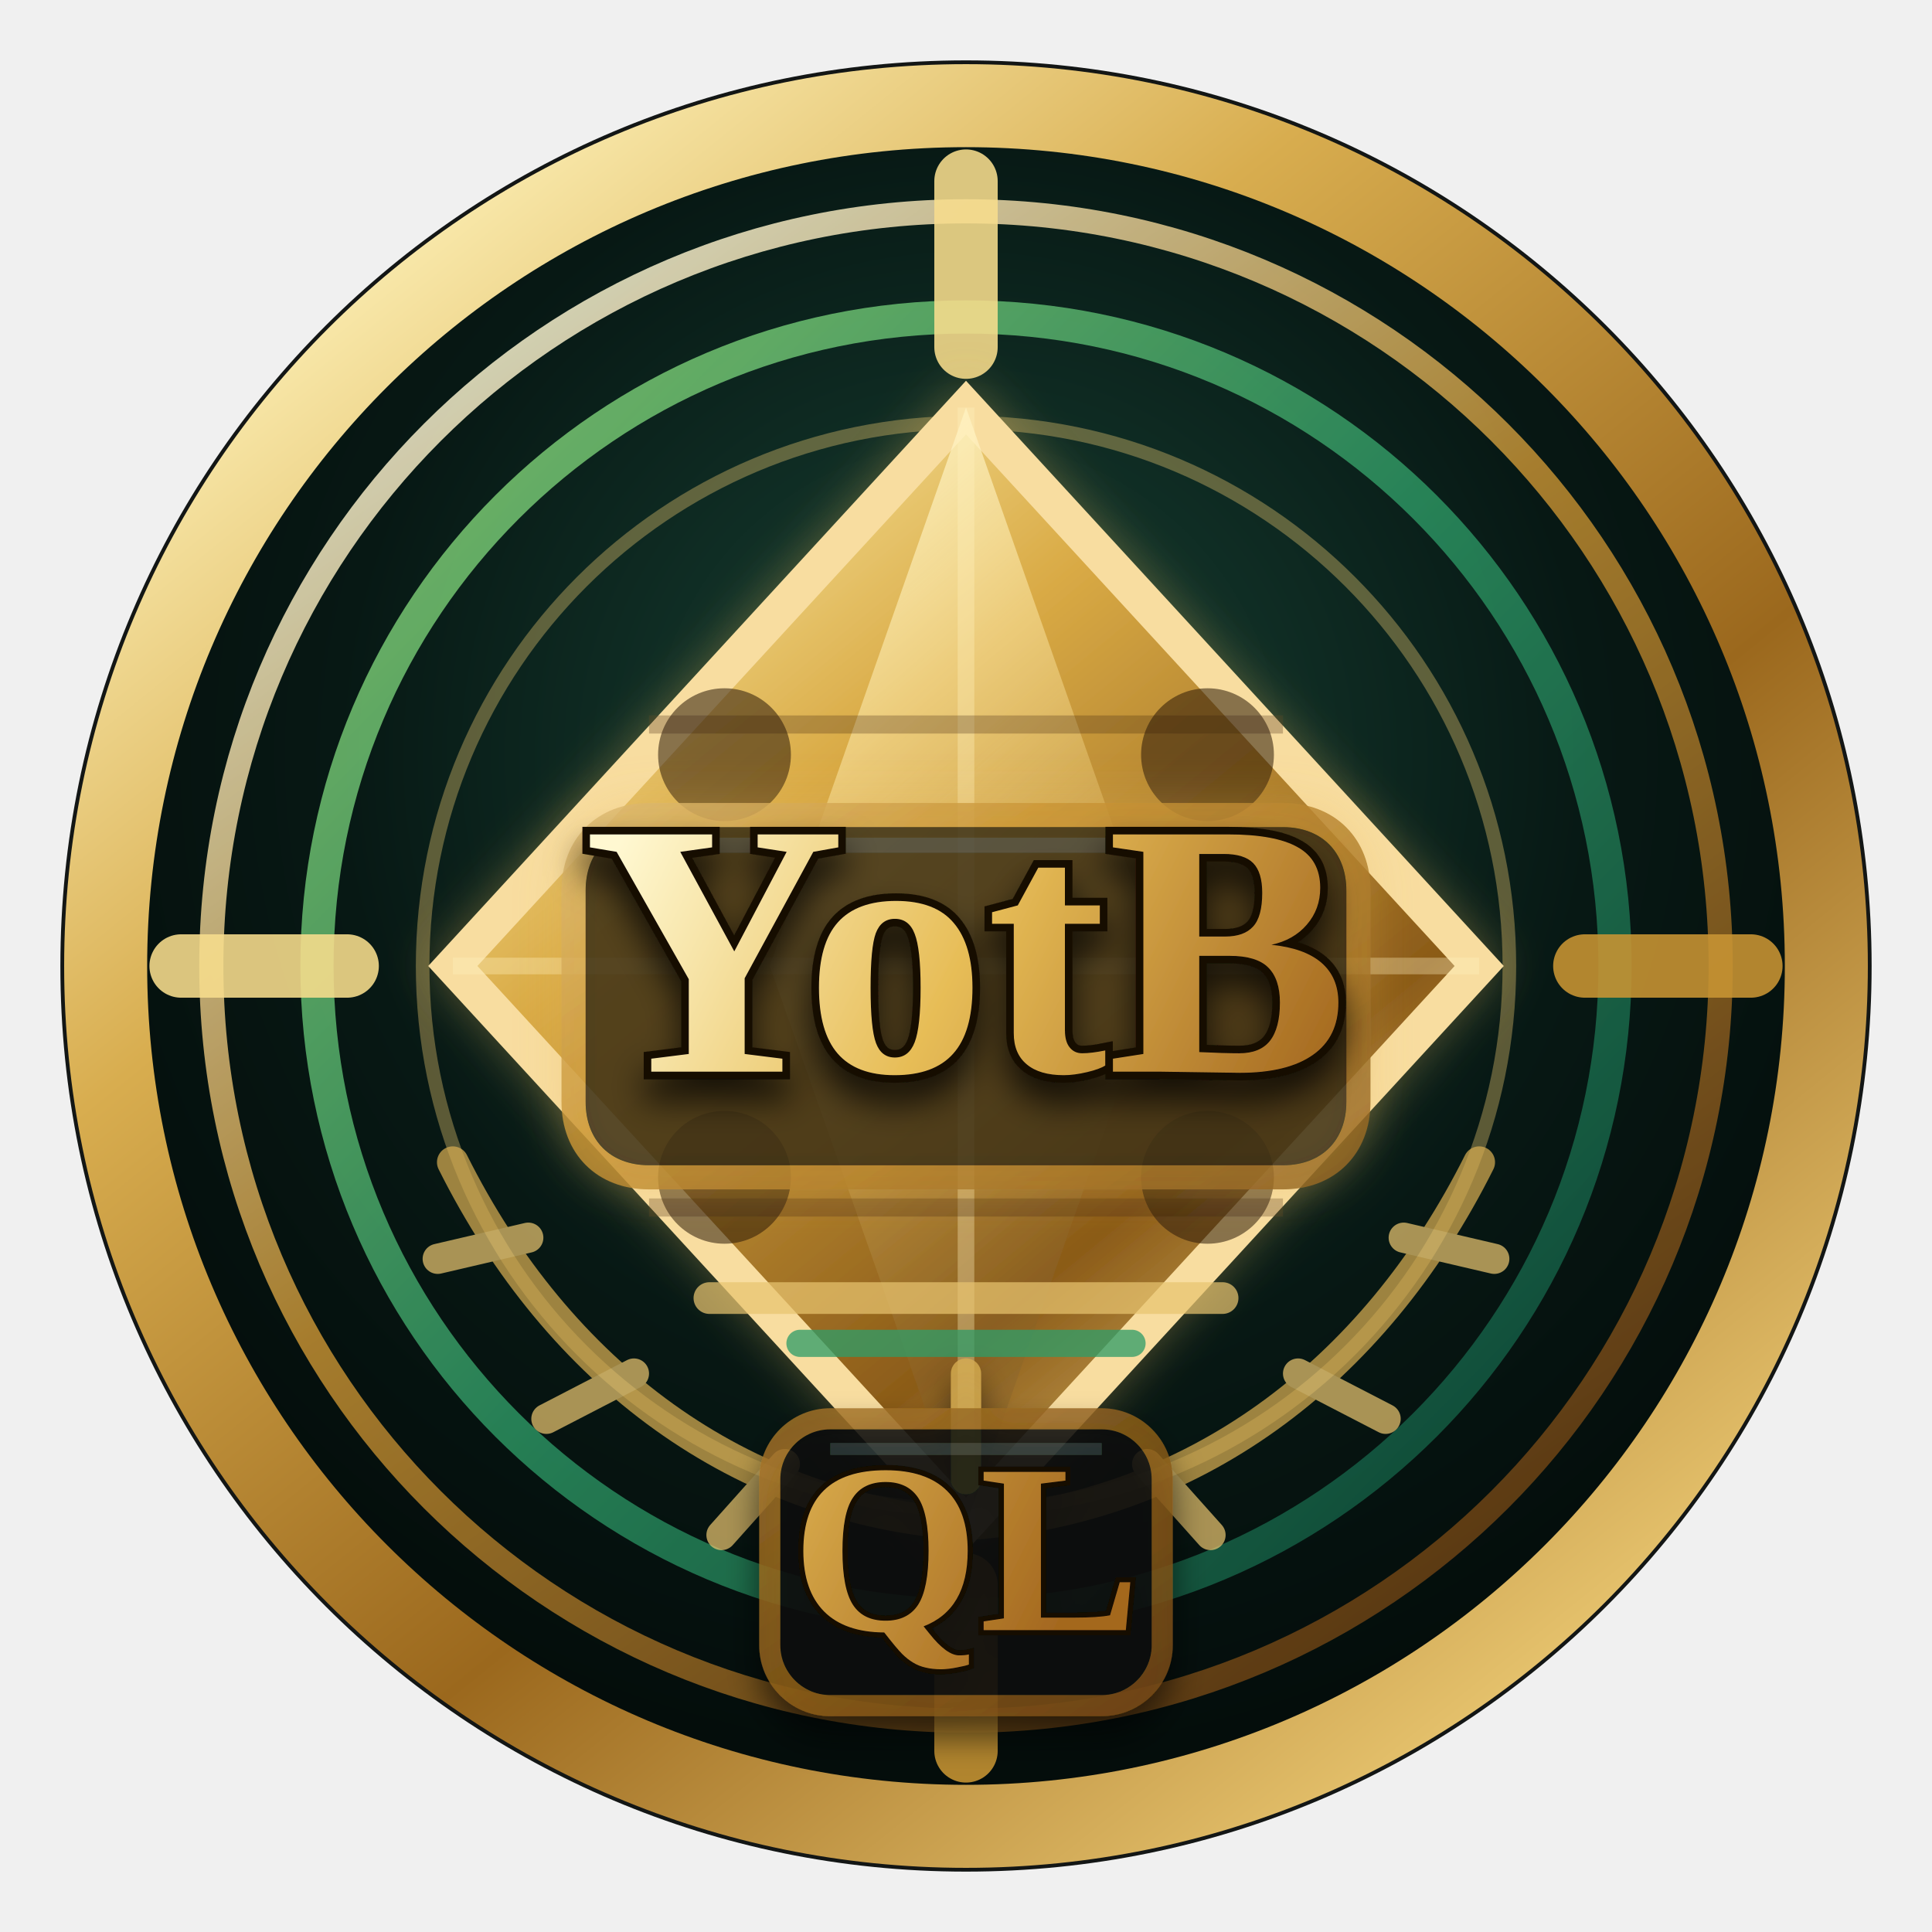
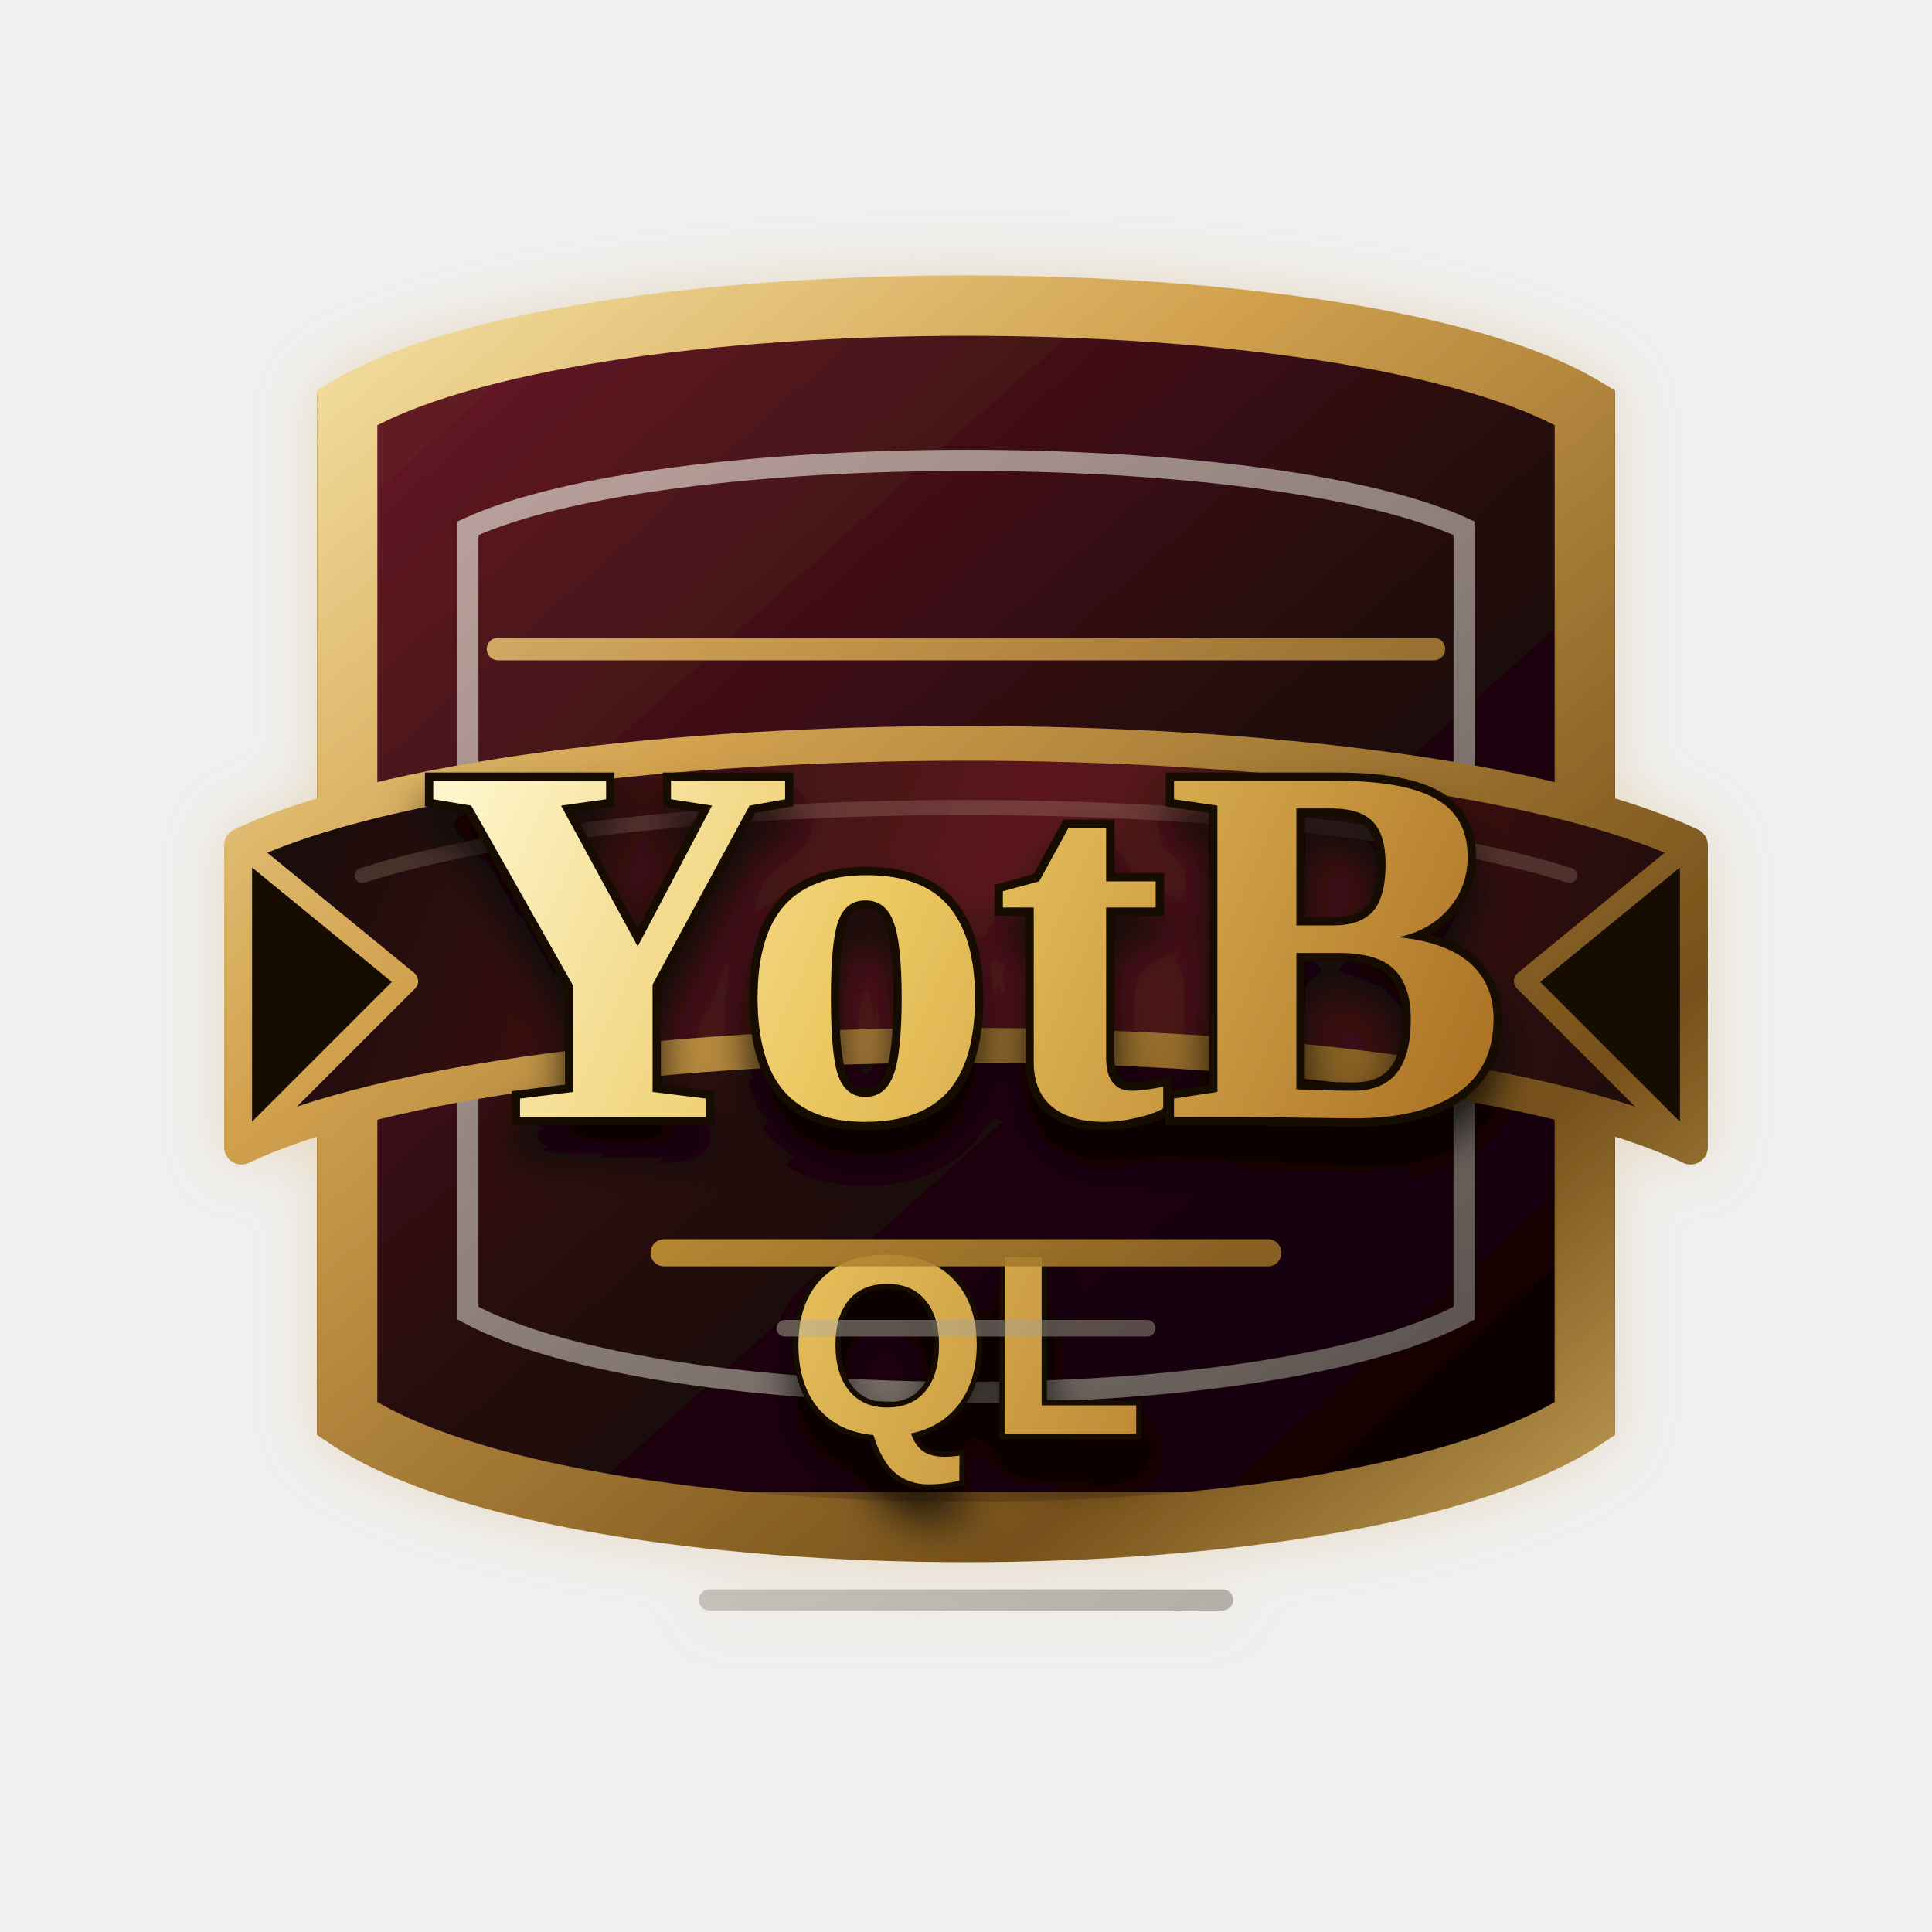
<svg xmlns="http://www.w3.org/2000/svg" viewBox="0 0 128 128" role="img" aria-label="YotB Quarterly League">
  <defs>
-     <linearGradient id="ql-rim" x1="22" y1="12" x2="106" y2="116" gradientUnits="userSpaceOnUse">
-       <stop offset="0" stop-color="#fff4bc" />
-       <stop offset=".28" stop-color="#d8ad4f" />
-       <stop offset=".62" stop-color="#9b681d" />
-       <stop offset="1" stop-color="#f0cf78" />
+     <linearGradient id="ql-gold" x1="18" y1="8" x2="110" y2="120" gradientUnits="userSpaceOnUse">
+       <stop offset="0" stop-color="#fff4bd" />
+       <stop offset=".34" stop-color="#d2a24f" />
+       <stop offset=".72" stop-color="#75501a" />
+       <stop offset="1" stop-color="#f1d17a" />
    </linearGradient>
-     <linearGradient id="ql-rim-soft" x1="34" y1="22" x2="94" y2="106" gradientUnits="userSpaceOnUse">
-       <stop offset="0" stop-color="#fff8d5" />
-       <stop offset=".45" stop-color="#c99433" />
-       <stop offset="1" stop-color="#6d4214" />
+     <linearGradient id="ql-gold-soft" x1="28" y1="20" x2="100" y2="108" gradientUnits="userSpaceOnUse">
+       <stop offset="0" stop-color="#fff8d8" />
+       <stop offset=".5" stop-color="#c79638" />
+       <stop offset="1" stop-color="#5c3812" />
    </linearGradient>
-     <radialGradient id="ql-enamel" cx="50%" cy="38%" r="72%">
-       <stop offset="0" stop-color="#184335" />
-       <stop offset=".5" stop-color="#071814" />
-       <stop offset="1" stop-color="#020605" />
-     </radialGradient>
-     <linearGradient id="ql-emerald" x1="23" y1="24" x2="105" y2="104" gradientUnits="userSpaceOnUse">
-       <stop offset="0" stop-color="#9ae780" />
-       <stop offset=".5" stop-color="#2f9d68" />
-       <stop offset="1" stop-color="#0d4f3d" />
+     <linearGradient id="ql-burgundy" x1="22" y1="18" x2="106" y2="112" gradientUnits="userSpaceOnUse">
+       <stop offset="0" stop-color="#6d1e27" />
+       <stop offset=".52" stop-color="#21070b" />
+       <stop offset="1" stop-color="#080203" />
    </linearGradient>
-     <linearGradient id="ql-diamond" x1="36" y1="30" x2="92" y2="98" gradientUnits="userSpaceOnUse">
-       <stop offset="0" stop-color="#fff3b2" />
-       <stop offset=".32" stop-color="#d9aa45" />
-       <stop offset=".72" stop-color="#8b5b18" />
-       <stop offset="1" stop-color="#f4d681" />
+     <linearGradient id="ql-banner" x1="15" y1="48" x2="113" y2="84" gradientUnits="userSpaceOnUse">
+       <stop offset="0" stop-color="#110806" />
+       <stop offset=".5" stop-color="#5b171d" />
+       <stop offset="1" stop-color="#160806" />
    </linearGradient>
-     <linearGradient id="ql-facet" x1="43" y1="40" x2="85" y2="88" gradientUnits="userSpaceOnUse">
-       <stop offset="0" stop-color="#fff7cf" stop-opacity=".8" />
-       <stop offset=".55" stop-color="#ffe28c" stop-opacity=".18" />
-       <stop offset="1" stop-color="#2b1707" stop-opacity=".18" />
+     <linearGradient id="ql-word" x1="30" y1="48" x2="98" y2="78" gradientUnits="userSpaceOnUse">
+       <stop offset="0" stop-color="#fff8d1" />
+       <stop offset=".42" stop-color="#ecc861" />
+       <stop offset="1" stop-color="#a96d22" />
    </linearGradient>
-     <linearGradient id="ql-word" x1="42" y1="54" x2="86" y2="76" gradientUnits="userSpaceOnUse">
-       <stop offset="0" stop-color="#fff8d1" />
-       <stop offset=".48" stop-color="#e7bd57" />
-       <stop offset="1" stop-color="#a4681f" />
+     <linearGradient id="ql-platinum" x1="28" y1="18" x2="102" y2="110" gradientUnits="userSpaceOnUse">
+       <stop offset="0" stop-color="#fffaf0" />
+       <stop offset=".48" stop-color="#c6c1b6" />
+       <stop offset="1" stop-color="#6c675f" />
    </linearGradient>
-     <filter id="ql-shadow" x="-18%" y="-18%" width="136%" height="136%">
-       <feDropShadow dx="0" dy="5" stdDeviation="4" flood-color="#000000" flood-opacity=".55" />
-       <feDropShadow dx="0" dy="0" stdDeviation="1.5" flood-color="#e2b85b" flood-opacity=".35" />
+     <filter id="ql-shadow" x="-22%" y="-22%" width="144%" height="144%">
+       <feDropShadow dx="0" dy="7" stdDeviation="6" flood-color="#000000" flood-opacity=".56" />
+       <feDropShadow dx="0" dy="0" stdDeviation="2" flood-color="#d2a24f" flood-opacity=".3" />
    </filter>
-     <filter id="ql-text-shadow" x="-18%" y="-28%" width="136%" height="156%">
-       <feDropShadow dx="0" dy="1.4" stdDeviation="1.1" flood-color="#000000" flood-opacity=".72" />
+     <filter id="ql-text-shadow" x="-20%" y="-32%" width="140%" height="164%">
+       <feDropShadow dx="0" dy="2" stdDeviation="1.4" flood-color="#000000" flood-opacity=".78" />
    </filter>
  </defs>
-   <circle cx="64" cy="64" r="60" fill="#050807" opacity=".94" />
-   <circle cx="64" cy="64" r="57" fill="url(#ql-enamel)" stroke="url(#ql-rim)" stroke-width="5.5" />
-   <circle cx="64" cy="64" r="50" fill="none" stroke="url(#ql-rim-soft)" stroke-width="1.6" opacity=".82" />
-   <circle cx="64" cy="64" r="43" fill="none" stroke="url(#ql-emerald)" stroke-width="2.2" opacity=".78" />
-   <circle cx="64" cy="64" r="36" fill="none" stroke="#e7c46f" stroke-width=".9" opacity=".38" />
-   <g stroke-linecap="round" opacity=".88">
-     <path d="M64 12v11" stroke="#f7dd8d" stroke-width="4.2" />
-     <path d="M64 105v11" stroke="#c99433" stroke-width="4.2" />
-     <path d="M12 64h11" stroke="#f7dd8d" stroke-width="4.2" />
-     <path d="M105 64h11" stroke="#c99433" stroke-width="4.2" />
-   </g>
-   <g fill="none" stroke-linecap="round" stroke-linejoin="round" opacity=".72">
-     <path d="M30 77C37 91 49 100 64 101" stroke="#d7ad52" stroke-width="2.1" />
-     <path d="M98 77C91 91 79 100 64 101" stroke="#d7ad52" stroke-width="2.1" />
-     <path d="M35 82l-6 1.4M42 91l-5.8 3M52 97l-4.2 4.7M93 82l6 1.4M86 91l5.8 3M76 97l4.2 4.7" stroke="#e7c46f" stroke-width="2" />
-   </g>
  <g filter="url(#ql-shadow)">
-     <path d="M64 27 98 64 64 101 30 64Z" fill="url(#ql-diamond)" stroke="#f8dda0" stroke-width="2.4" />
-     <path d="M64 27 77 64 64 101 51 64Z" fill="url(#ql-facet)" />
-     <path d="M30 64h68M64 27v74" stroke="#fff2bc" stroke-width="1.1" opacity=".35" />
-     <path d="M43 48h42M43 80h42" stroke="#3f250d" stroke-width="1.2" opacity=".28" />
-     <circle cx="48" cy="50" r="4.4" fill="#2b1908" opacity=".55" />
-     <circle cx="80" cy="50" r="4.4" fill="#2b1908" opacity=".55" />
-     <circle cx="48" cy="78" r="4.4" fill="#2b1908" opacity=".55" />
-     <circle cx="80" cy="78" r="4.4" fill="#2b1908" opacity=".55" />
-   </g>
-   <g filter="url(#ql-shadow)">
-     <path d="M43 54H85C88 54 90 56 90 59V73C90 76 88 78 85 78H43C40 78 38 76 38 73V59C38 56 40 54 43 54Z" fill="#07110e" opacity=".82" stroke="url(#ql-rim-soft)" stroke-width="1.6" />
-     <path d="M43 56H85" stroke="#ffffff" stroke-width="1" opacity=".16" />
-   </g>
-   <text x="64" y="71" text-anchor="middle" font-family="Georgia, 'Times New Roman', serif" font-size="24" font-weight="700" letter-spacing="0" fill="url(#ql-word)" stroke="#120904" stroke-width="1" paint-order="stroke" filter="url(#ql-text-shadow)">YotB</text>
-   <path d="M47 86H81" stroke="#e7c46f" stroke-width="2.1" stroke-linecap="round" opacity=".72" />
-   <path d="M53 89H75" stroke="#2f9d68" stroke-width="1.8" stroke-linecap="round" opacity=".76" />
-   <g filter="url(#ql-text-shadow)">
-     <path d="M64 91v7" stroke="#d7ad52" stroke-width="2" stroke-linecap="round" opacity=".78" />
-     <path d="M51 98C51 95.8 52.8 94 55 94H73C75.2 94 77 95.8 77 98V109C77 111.2 75.2 113 73 113H55C52.8 113 51 111.2 51 109V98Z" fill="#07110e" opacity=".82" stroke="url(#ql-rim-soft)" stroke-width="1.4" />
-     <path d="M55 96H73" stroke="#ffffff" stroke-width=".8" opacity=".14" />
-     <text x="64" y="108" text-anchor="middle" font-family="Georgia, 'Times New Roman', serif" font-size="16" font-weight="700" letter-spacing="0" fill="url(#ql-word)" stroke="#120904" stroke-width=".7" paint-order="stroke">QL</text>
+     <path d="M21 26C36 16 92 16 107 26V95C92 106 36 106 21 95Z" fill="#070403" opacity=".96" />
+     <path d="M23 27C38 18 90 18 105 27V94C90 104 38 104 23 94Z" fill="url(#ql-burgundy)" stroke="url(#ql-gold)" stroke-width="4" />
+     <path d="M31 35C44 29 84 29 97 35V87C84 94 44 94 31 87Z" fill="none" stroke="url(#ql-platinum)" stroke-width="1.4" opacity=".64" />
+     <path d="M33 43H95" stroke="url(#ql-gold)" stroke-width="1.5" stroke-linecap="round" opacity=".9" />
+     <path d="M39 100H89" stroke="url(#ql-gold)" stroke-width="2.3" stroke-linecap="round" opacity=".82" />
+     <path d="M47 106H81" stroke="url(#ql-platinum)" stroke-width="1.4" stroke-linecap="round" opacity=".56" />
+     <path d="M16 56C35 47 93 47 112 56V76C93 67 35 67 16 76Z" fill="url(#ql-banner)" stroke="url(#ql-gold)" stroke-width="2.3" stroke-linejoin="round" />
+     <path d="M16 56 27 65 16 76Z" fill="#120706" stroke="url(#ql-gold)" stroke-width="1.4" stroke-linejoin="round" />
+     <path d="M112 56 101 65 112 76Z" fill="#120706" stroke="url(#ql-gold)" stroke-width="1.4" stroke-linejoin="round" />
+     <path d="M24 58C43 52 85 52 104 58" fill="none" stroke="#fff6d0" stroke-width="1" stroke-linecap="round" opacity=".16" />
+     <text x="64" y="74" text-anchor="middle" font-family="Georgia, 'Times New Roman', serif" font-size="34" font-weight="700" letter-spacing="0" fill="url(#ql-word)" stroke="#120904" stroke-width="1.1" paint-order="stroke" filter="url(#ql-text-shadow)">YotB</text>
+     <text x="64" y="95" text-anchor="middle" font-family="Montserrat, Arial, sans-serif" font-size="17" font-weight="900" letter-spacing="0" fill="url(#ql-word)" stroke="#120904" stroke-width=".7" paint-order="stroke" filter="url(#ql-text-shadow)">QL</text>
+     <path d="M44 83H84" stroke="url(#ql-gold-soft)" stroke-width="1.8" stroke-linecap="round" opacity=".9" />
+     <path d="M52 88H76" stroke="url(#ql-platinum)" stroke-width="1.1" stroke-linecap="round" opacity=".48" />
  </g>
</svg>
